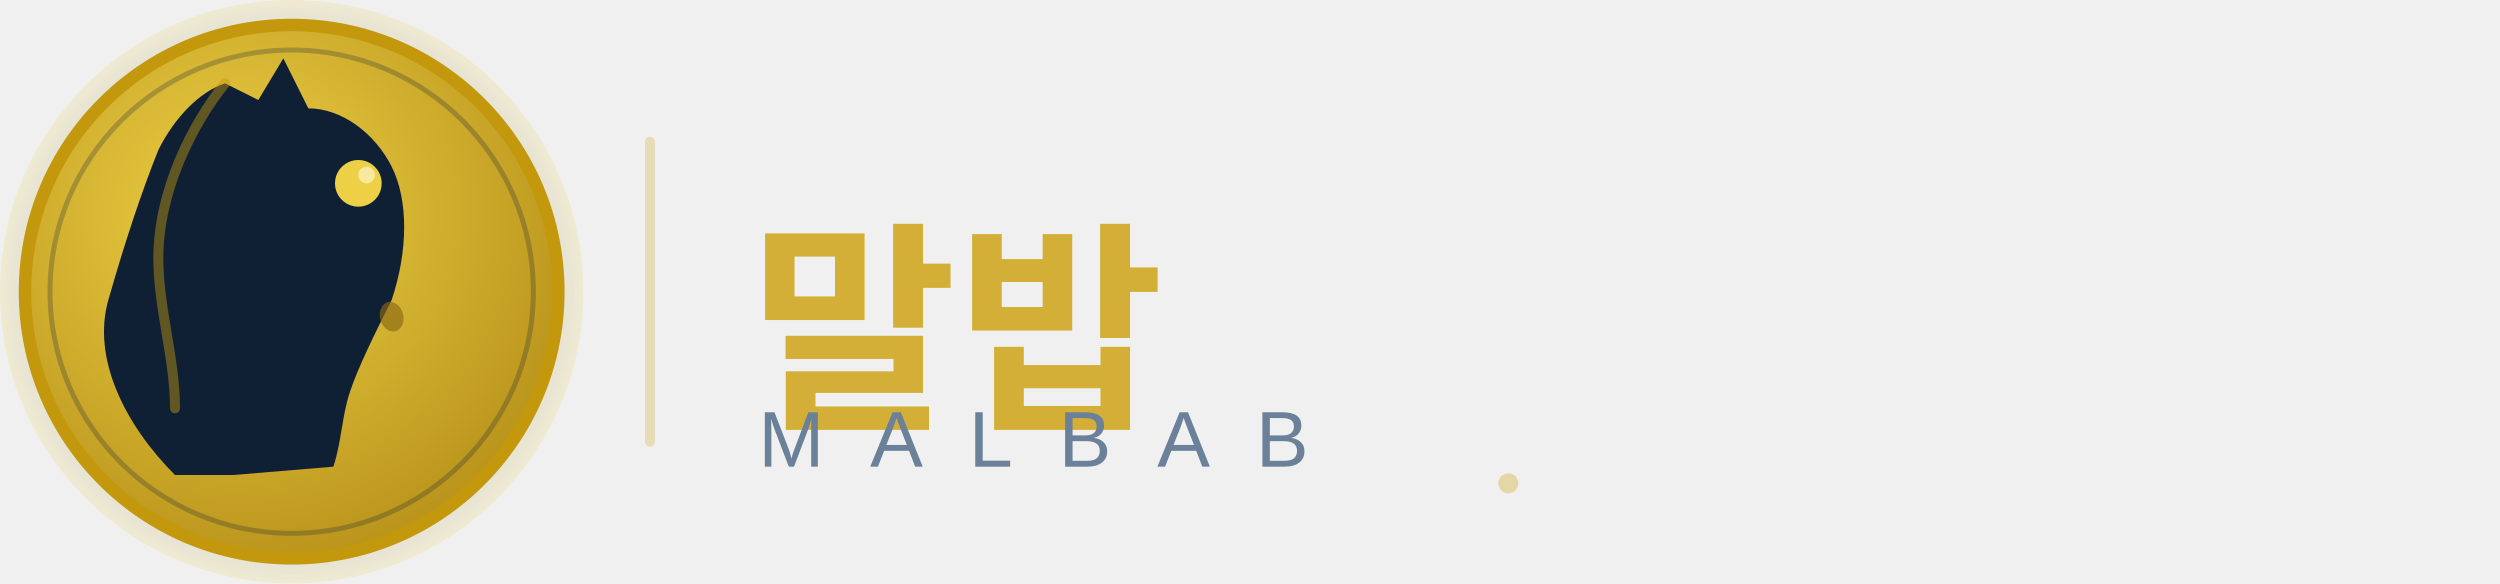
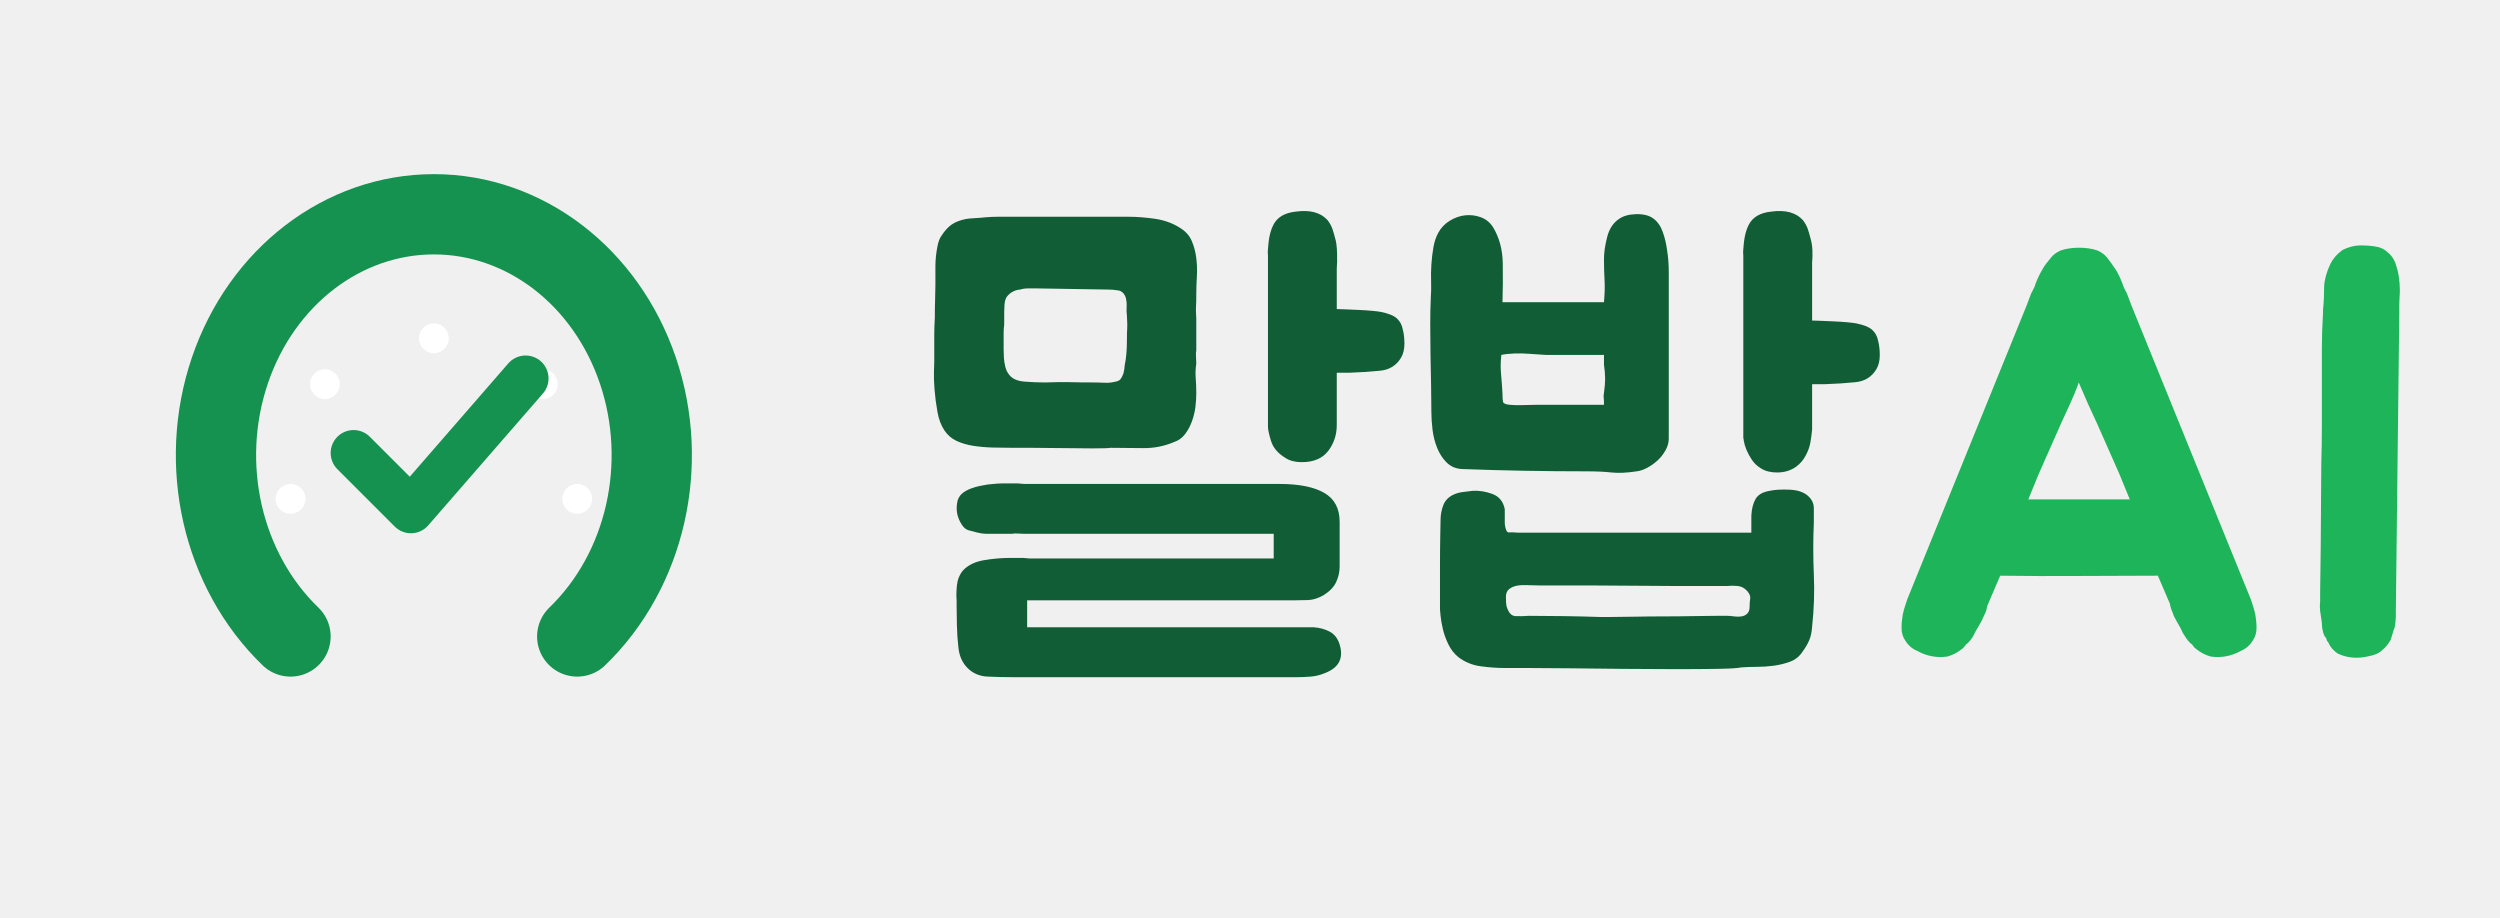
- <svg xmlns="http://www.w3.org/2000/svg" viewBox="0 0 300 70" role="img" aria-label="말밥 로고">
-   <defs>
-     <radialGradient id="badgeGrad" cx="40%" cy="35%" r="70%">
-       <stop offset="0%" stop-color="#EDD045" />
-       <stop offset="100%" stop-color="#B8921A" />
-     </radialGradient>
-     <radialGradient id="glowRing" cx="50%" cy="50%" r="50%">
-       <stop offset="70%" stop-color="transparent" />
-       <stop offset="100%" stop-color="#EDD04530" />
-     </radialGradient>
-   </defs>
-   <circle cx="35" cy="35" r="35" fill="url(#glowRing)" />
-   <circle cx="35" cy="35" r="32" fill="url(#badgeGrad)" />
-   <circle cx="35" cy="35" r="29" fill="none" stroke="#0F2035" stroke-width="0.6" opacity="0.25" />
-   <g transform="translate(35,35)">
-     <path fill="#0F2035" d="       M -14,22       C -20,16 -24,8 -22,1       C -20,-6 -18,-12 -16,-17       C -14,-21 -11,-24 -8,-25       L -4,-23       L -1,-28       L 2,-22       C 6,-22 10,-19 12,-15       C 14,-11 14,-5 12,1       C 10,5 8,9 7,12       C 6,15 6,18 5,21       L -7,22 Z     " />
-     <path fill="none" stroke="#C4980D" stroke-width="1.2" stroke-linecap="round" opacity="0.45" d="M -8,-25 C -12,-20 -16,-12 -16,-4 C -16,2 -14,8 -14,14" />
-     <circle cx="8" cy="-13" r="2.8" fill="#EDD045" />
-     <circle cx="9" cy="-14" r="1" fill="#FFF8DC" opacity="0.6" />
-     <ellipse cx="12" cy="3" rx="1.4" ry="1.8" fill="#8B6914" opacity="0.65" transform="rotate(-15,12,3)" />
+ <svg xmlns="http://www.w3.org/2000/svg" width="654" height="240" viewBox="0 0 654 240">
+   <g transform="translate(16,28.5) scale(1.5)">
+     <path d="M 40 92 A 38 42 0 1 1 90 92" fill="none" stroke="#15924F" stroke-width="14" stroke-linecap="round" />
+     <circle cx="40" cy="68" r="2.6" fill="#FFFFFF" />
+     <circle cx="46" cy="48" r="2.6" fill="#FFFFFF" />
+     <circle cx="65" cy="40" r="2.6" fill="#FFFFFF" />
+     <circle cx="84" cy="48" r="2.6" fill="#FFFFFF" />
+     <circle cx="90" cy="68" r="2.6" fill="#FFFFFF" />
+     <path d="M 51 60 L 61 70 L 81 47" fill="none" stroke="#15924F" stroke-width="8" stroke-linecap="round" stroke-linejoin="round" />
  </g>
-   <circle cx="35" cy="35" r="32" fill="none" stroke="#C4980D" stroke-width="1.5" />
-   <line x1="78" y1="17" x2="78" y2="53" stroke="#D4AF37" stroke-width="1.2" opacity="0.3" stroke-linecap="round" />
-   <text x="90" y="40" font-family="'Noto Sans KR','Malgun Gothic','Apple SD Gothic Neo','NanumGothicBold',sans-serif" font-size="27" font-weight="800" fill="#D4AF37" dominant-baseline="middle">말밥</text>
-   <text x="91" y="56" font-family="'Helvetica Neue','Arial',sans-serif" font-size="9.5" font-weight="300" fill="#6B8099" letter-spacing="5.5">MALBAB</text>
-   <circle cx="181" cy="58" r="1.2" fill="#D4AF37" opacity="0.4" />
+   <path d="M344 359Q337 358 312.5 358.0Q288 358 260.0 358.5Q232 359 207.0 359.0Q182 359 174 359H173Q155 359 137.5 359.5Q120 360 104.0 362.5Q88 365 75.0 371.0Q62 377 54 389Q45 402 41.5 422.0Q38 442 36.5 460.5Q35 479 35.5 493.0Q36 507 36 508V530Q36 541 36.0 555.0Q36 569 37 586Q37 604 37.5 618.0Q38 632 38 643V665Q38 668 38.0 676.0Q38 684 39.0 693.5Q40 703 42.0 712.5Q44 722 48 728Q57 742 66.5 748.5Q76 755 91 758Q96 759 106.0 759.5Q116 760 125 761Q136 762 148 762H374Q396 762 420.5 758.5Q445 755 464 743Q479 734 485.0 720.0Q491 706 493.0 690.0Q495 674 494.0 657.5Q493 641 493 627Q493 611 492.5 605.5Q492 600 493 584V529Q492 524 492.5 518.0Q493 512 493 506Q491 493 492.0 480.5Q493 468 493 454Q493 443 491.5 430.5Q490 418 485.5 405.5Q481 393 473.5 383.0Q466 373 454 369Q428 358 399.5 358.5Q371 359 344 359ZM698 46Q713 45 725.5 38.5Q738 32 743 16Q754 -20 717 -34Q705 -39 692.5 -40.0Q680 -41 669 -41H214Q194 -41 172.5 -41.0Q151 -41 129 -40Q108 -39 94.0 -25.0Q80 -11 78 12Q76 29 75.5 49.5Q75 70 75 84V93Q74 104 75.5 119.0Q77 134 86 145Q99 159 122.5 163.0Q146 167 168 167H189Q193 167 196.5 166.5Q200 166 203 166H628V209H193Q188 209 182.0 209.5Q176 210 171 209H146Q136 209 128.0 209.0Q120 209 112 211Q104 213 96.5 215.0Q89 217 84 225Q71 245 77 268Q80 276 86.0 280.5Q92 285 100.0 288.0Q108 291 115.5 292.5Q123 294 129 295Q137 296 144.5 296.5Q152 297 161 297H178Q183 297 187.0 296.5Q191 296 196 296H638Q689 296 716.0 280.5Q743 265 743 230V152Q743 138 737.0 125.0Q731 112 715 102Q701 94 688.0 93.5Q675 93 663 93H198V46ZM738 490V399Q738 373 723.0 353.5Q708 334 677 334Q660 334 649 341Q629 353 623.5 370.5Q618 388 618 396V695Q617 699 619.0 717.0Q621 735 627 747Q637 768 667 771Q704 776 722 756Q728 748 730.5 740.5Q733 733 735 725Q738 716 738.5 699.0Q739 682 738 672V601Q742 601 753.0 600.5Q764 600 776.0 599.5Q788 599 799.0 598.0Q810 597 815 596Q835 592 843.0 584.5Q851 577 853 566Q856 555 856.0 540.5Q856 526 850 516Q838 496 814.0 493.5Q790 491 761 490ZM216 637Q207 637 199.5 637.0Q192 637 186 635Q172 634 163 623Q159 618 158.5 608.0Q158 598 158 596V574Q157 566 157.0 559.5Q157 553 157 548V536Q157 536 157.0 530.0Q157 524 157.5 516.0Q158 508 160.0 500.0Q162 492 167 486Q175 476 193.0 474.5Q211 473 229 473H230Q256 474 273.0 473.5Q290 473 317 473Q325 473 333.5 472.5Q342 472 350 474Q358 475 361.0 479.0Q364 483 366 489Q368 497 368 502Q372 521 372 545Q372 561 372.5 567.0Q373 573 372 589Q371 597 371.5 605.0Q372 613 370 621Q366 632 357.0 633.5Q348 635 339 635Z" fill="#115E36" transform="translate(239.00,171.00) scale(0.15,-0.15)" />
+   <path d="M590 -24Q581 -26 549.5 -26.5Q518 -27 475.0 -27.0Q432 -27 383.0 -26.5Q334 -26 291.0 -25.5Q248 -25 217.0 -25.0Q186 -25 178 -25Q158 -25 136.0 -22.0Q114 -19 97 -6Q86 3 79.5 16.5Q73 30 70.0 43.0Q67 56 66.0 66.0Q65 76 65 77V153Q65 182 65.5 206.5Q66 231 66 233Q66 247 71.0 259.5Q76 272 90 278Q97 281 105.5 282.0Q114 283 122 284Q139 285 156.5 278.5Q174 272 178 252V226Q180 211 185.0 211.5Q190 212 202 211H608V241Q609 259 615.5 270.0Q622 281 640 284Q654 287 675.0 286.0Q696 285 707 275Q717 266 717.0 253.5Q717 241 717 229Q715 183 717.0 138.0Q719 93 714 47Q713 33 709.0 23.5Q705 14 697 3Q689 -9 675.5 -14.0Q662 -19 647.0 -21.0Q632 -23 617.0 -23.0Q602 -23 590 -24ZM464 375Q464 365 458.5 355.0Q453 345 445.0 337.5Q437 330 427.0 324.5Q417 319 408 318Q382 314 364.0 316.0Q346 318 321 318Q266 318 211.5 319.0Q157 320 103 322Q87 323 76.5 333.5Q66 344 60.0 359.0Q54 374 52.0 390.5Q50 407 50 420Q50 441 49.5 467.0Q49 493 48.5 520.0Q48 547 48.0 573.5Q48 600 49 621Q50 634 49.5 649.0Q49 664 50.0 679.0Q51 694 53.5 708.5Q56 723 62 734Q69 747 82.0 755.0Q95 763 109.0 764.5Q123 766 136.5 761.0Q150 756 158 743Q174 716 174.5 680.5Q175 645 174 613H303H316H351Q353 635 352.0 652.0Q351 669 351 688Q351 705 356.5 726.5Q362 748 377 758Q388 766 407.0 766.5Q426 767 437 759Q448 751 453.5 735.5Q459 720 461 704Q464 686 464 665ZM714 682Q714 683 714.0 670.0Q714 657 714.0 639.5Q714 622 714.0 605.0Q714 588 714 581Q718 581 729.0 580.5Q740 580 752.0 579.5Q764 579 775.0 578.0Q786 577 791 576Q811 572 819.0 564.5Q827 557 829 546Q832 535 832.0 520.5Q832 506 826 496Q814 476 790.0 473.5Q766 471 737 470H714V391Q713 380 711.0 368.5Q709 357 703 346Q697 334 686 326Q672 316 653 316Q636 316 625 323Q615 329 609.0 338.0Q603 347 599.5 355.5Q596 364 595.0 370.5Q594 377 594 377V695Q593 699 595.0 717.0Q597 735 603 747Q613 768 643 771Q680 776 698 756Q704 748 706.5 740.5Q709 733 711 725Q714 715 714.5 704.0Q715 693 714 682ZM237 119Q228 119 217.5 119.5Q207 120 199.0 118.5Q191 117 185.5 112.5Q180 108 180 99Q180 88 181 83Q186 66 196.5 65.5Q207 65 220 66Q248 66 281.0 65.5Q314 65 344 64Q347 64 363.5 64.0Q380 64 404.0 64.5Q428 65 455.0 65.0Q482 65 506.0 65.5Q530 66 546.5 66.0Q563 66 566 66Q571 66 578.0 65.0Q585 64 591.0 65.0Q597 66 601.0 70.0Q605 74 605 82Q605 90 606.0 96.0Q607 102 601 109Q594 117 584.5 118.0Q575 119 565 118Q563 118 538.5 118.0Q514 118 477.5 118.0Q441 118 399.5 118.5Q358 119 322.0 119.0Q286 119 261.5 119.0Q237 119 237 119ZM351 440Q351 443 350.5 446.5Q350 450 351 455Q353 469 353.0 479.5Q353 490 351 504V521H250Q234 522 220 523Q208 524 194.5 523.5Q181 523 172 521Q170 504 171.5 487.5Q173 471 174 454Q174 443 175.0 439.0Q176 435 187 434Q198 433 209.5 433.5Q221 434 232 434H351Z" fill="#115E36" transform="translate(366.95,171.00) scale(0.15,-0.15)" />
+   <path d="M657 68Q658 62 658.5 56.5Q659 51 659 44Q659 32 652 22Q649 17 644.0 12.5Q639 8 632 5Q607 -9 579 -5Q565 -1 554 8Q552 10 551.0 10.5Q550 11 549 13Q548 14 547.0 15.5Q546 17 544 18Q539 23 536.0 27.5Q533 32 530 37Q528 42 525.5 46.5Q523 51 520 56Q518 60 516.0 63.5Q514 67 513 71Q509 80 508 87L487 136Q418 136 349.5 135.5Q281 135 212 136L191 87Q189 83 188.5 79.0Q188 75 186 71Q184 67 182.5 63.5Q181 60 179 56Q176 51 173.5 46.5Q171 42 168 37Q166 32 163.0 27.5Q160 23 155 18Q153 17 152.0 15.5Q151 14 150 13Q149 11 148.0 10.5Q147 10 145 8Q134 -1 120 -5Q92 -9 67 5Q60 8 55.0 12.5Q50 17 47 22Q40 32 40 44Q40 51 40.5 56.5Q41 62 42 68Q44 77 47 86Q50 95 50 95L258 607L264 623Q266 629 269.0 634.0Q272 639 274 646Q279 659 285 669Q288 675 292.0 680.0Q296 685 300 690Q306 698 317 703Q331 708 349.5 708.0Q368 708 382 703Q393 698 399 690Q406 681 414 669Q420 659 425 646Q427 639 430.0 634.0Q433 629 435 623L441 607L649 95Q649 95 652 86Q655 77 657 68ZM420 313Q407 342 393.5 373.0Q380 404 365 436Q361 445 357.0 454.5Q353 464 349 473Q346 464 342.0 454.5Q338 445 334 436Q319 404 305.5 373.0Q292 342 279 313L261 269H438Z" fill="#1DB45A" transform="translate(491.45,171.00) scale(0.15,-0.15)" />
+   <path d="M71 106 72 185 73 332Q74 364 74.0 398.0Q74 432 74 468Q74 504 74.0 532.0Q74 560 76 595V599Q77 609 77.5 619.5Q78 630 78 641Q79 659 89 680Q96 694 110 704Q126 712 141 712Q149 712 155.5 711.5Q162 711 168 710Q181 708 191 698Q197 693 202 682Q204 676 205.5 670.5Q207 665 208 659Q209 652 209.5 646.0Q210 640 210 634Q210 627 209.5 621.5Q209 616 209 610V593L203 74V64Q203 61 202.5 56.5Q202 52 201 46Q199 41 197.5 35.5Q196 30 194 24Q191 19 187.5 14.5Q184 10 179 6Q171 -2 153 -5Q126 -11 102 0Q90 8 85 20Q82 23 82 26Q81 28 80.0 29.0Q79 30 78 32Q76 37 75.0 42.5Q74 48 74 54Q73 59 72.5 64.0Q72 69 71 74Q70 82 71 91Z" fill="#1DB45A" transform="translate(596.30,171.00) scale(0.15,-0.15)" />
</svg>
